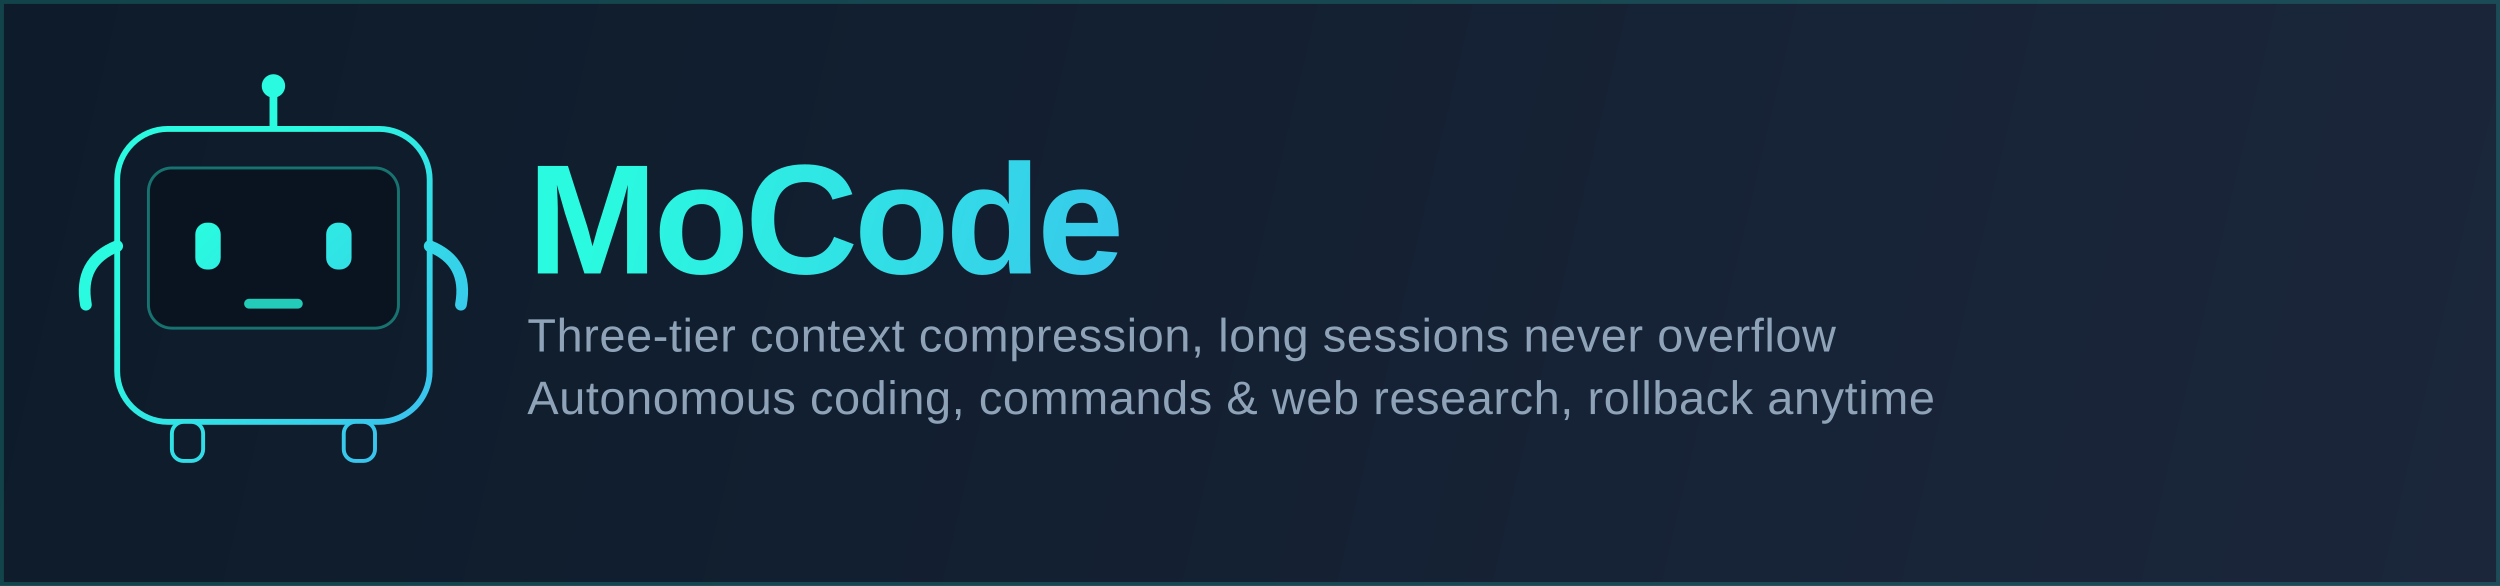
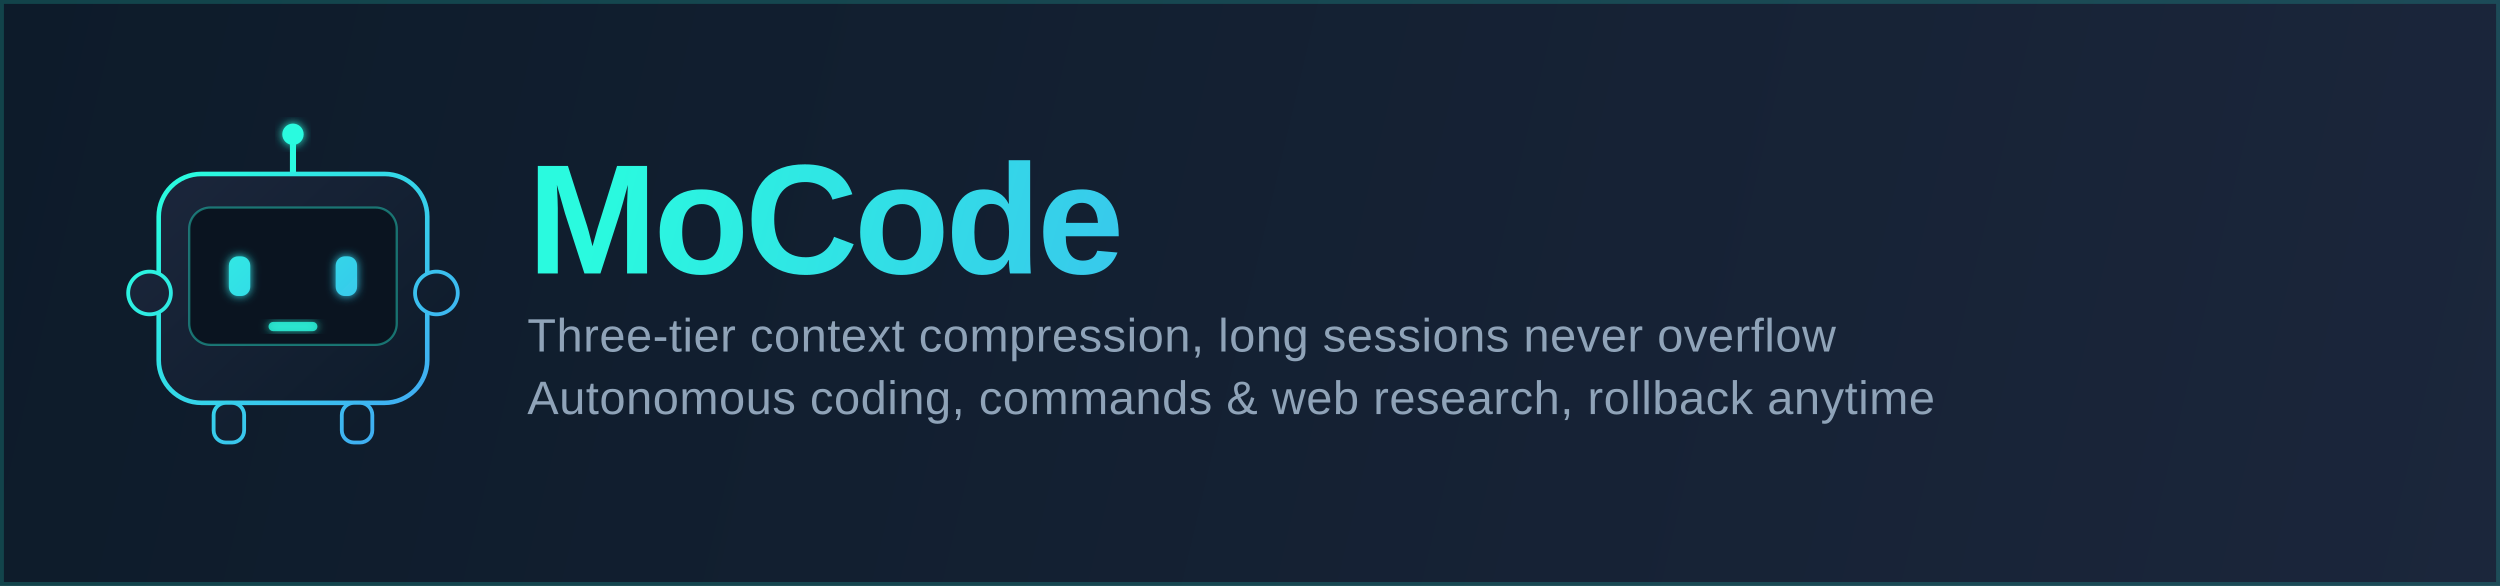
<svg xmlns="http://www.w3.org/2000/svg" width="1280" height="300" viewBox="0 0 1280 300" fill="none">
  <defs>
    <linearGradient id="bgGrad" x1="0" y1="0" x2="1280" y2="300" gradientUnits="userSpaceOnUse">
      <stop offset="0" stop-color="#0d1b2a" />
      <stop offset="1" stop-color="#1b263b" />
    </linearGradient>
    <linearGradient id="cyanGrad" x1="60" y1="60" x2="220" y2="220" gradientUnits="userSpaceOnUse">
      <stop offset="0" stop-color="#2afadf" />
      <stop offset="1" stop-color="#42a5f5" />
    </linearGradient>
    <linearGradient id="textGrad" x1="320" y1="60" x2="760" y2="180" gradientUnits="userSpaceOnUse">
      <stop offset="0" stop-color="#2afadf" />
      <stop offset="1" stop-color="#42a5f5" />
    </linearGradient>
+     <linearGradient id="bodyGrad" x1="48" y1="48" x2="208" y2="220" gradientUnits="userSpaceOnUse">
+       <stop offset="0" stop-color="#1b263b" />
+       <stop offset="1" stop-color="#0d1b2a" />
+     </linearGradient>
+     <filter id="glow" x="-30%" y="-30%" width="160%" height="160%">
+       <feGaussianBlur stdDeviation="3" result="blur" />
+       <feMerge>
+         <feMergeNode in="blur" />
+         <feMergeNode in="SourceGraphic" />
+       </feMerge>
+     </filter>
  </defs>
  <rect width="1280" height="300" fill="url(#bgGrad)" />
  <rect x="1" y="1" width="1278" height="298" fill="none" stroke="#2afadf" stroke-opacity="0.18" stroke-width="2" />
-   <g transform="translate(50, 50)">
-     <line x1="90" y1="0" x2="90" y2="16" stroke="#2afadf" stroke-width="4" stroke-linecap="round" />
-     <circle cx="90" cy="-6" r="6" fill="#2afadf" />
-     <rect x="10" y="16" width="160" height="150" rx="26" fill="url(#bgGrad)" stroke="url(#cyanGrad)" stroke-width="3" />
-     <rect x="26" y="36" width="128" height="82" rx="12" fill="#0a1420" stroke="#2afadf" stroke-opacity="0.4" stroke-width="1.5" />
-     <g>
-       <rect x="50" y="64" width="13" height="24" rx="6" fill="url(#cyanGrad)" />
-       <rect x="117" y="64" width="13" height="24" rx="6" fill="url(#cyanGrad)" />
+   <g transform="translate(50 50) scale(0.78125)">
+     <line x1="128" y1="30" x2="128" y2="50" stroke="#2afadf" stroke-width="4" stroke-linecap="round" />
+     <circle id="pet-antenna" cx="128" cy="24" r="7" fill="#2afadf" filter="url(#glow)">
+       <animate attributeName="opacity" values="1;0.3;1" dur="1.6s" repeatCount="indefinite" />
+     </circle>
+     <g id="pet-body-group">
+       <rect id="pet-body" x="40" y="50" width="176" height="150" rx="28" fill="url(#bodyGrad)" stroke="url(#cyanGrad)" stroke-width="3" />
+       <rect x="60" y="72" width="136" height="90" rx="14" fill="#0a1420" stroke="#2afadf" stroke-opacity="0.4" stroke-width="1.5" />
+       <g filter="url(#glow)">
+         <rect x="86" y="104" width="14" height="26" rx="6" fill="url(#cyanGrad)">
+           <animate attributeName="height" values="26;2;26" keyTimes="0;0.5;1" dur="3.2s" repeatCount="indefinite" />
+           <animate attributeName="y" values="104;117;104" keyTimes="0;0.5;1" dur="3.2s" repeatCount="indefinite" />
+         </rect>
+         <rect x="156" y="104" width="14" height="26" rx="6" fill="url(#cyanGrad)">
+           <animate attributeName="height" values="26;2;26" keyTimes="0;0.5;1" dur="3.2s" repeatCount="indefinite" />
+           <animate attributeName="y" values="104;117;104" keyTimes="0;0.5;1" dur="3.2s" repeatCount="indefinite" />
+         </rect>
+       </g>
+       <rect id="pet-mouth" x="112" y="147" width="32" height="6" rx="3" fill="#2afadf" fill-opacity="0.8" filter="url(#glow)" />
    </g>
-     <rect x="75" y="103" width="30" height="5" rx="2.5" fill="#2afadf" fill-opacity="0.8" />
-     <path d="M10 76 Q-10 84 -6 106" stroke="url(#cyanGrad)" stroke-width="6" stroke-linecap="round" fill="none" />
-     <path d="M170 76 Q190 84 186 106" stroke="url(#cyanGrad)" stroke-width="6" stroke-linecap="round" fill="none" />
-     <rect x="38" y="166" width="16" height="20" rx="6" fill="url(#bgGrad)" stroke="url(#cyanGrad)" stroke-width="2" />
-     <rect x="126" y="166" width="16" height="20" rx="6" fill="url(#bgGrad)" stroke="url(#cyanGrad)" stroke-width="2" />
+     <circle id="pet-arm-left" cx="34" cy="128" r="14" fill="url(#bodyGrad)" stroke="url(#cyanGrad)" stroke-width="2.5" />
+     <circle id="pet-arm-right" cx="222" cy="128" r="14" fill="url(#bodyGrad)" stroke="url(#cyanGrad)" stroke-width="2.5" />
+     <rect x="76" y="200" width="20" height="26" rx="8" fill="url(#bodyGrad)" stroke="url(#cyanGrad)" stroke-width="2.5" />
+     <rect x="160" y="200" width="20" height="26" rx="8" fill="url(#bodyGrad)" stroke="url(#cyanGrad)" stroke-width="2.5" />
  </g>
  <text x="270" y="140" font-family="'Segoe UI', 'Helvetica Neue', Arial, sans-serif" font-size="80" font-weight="700" fill="url(#textGrad)" letter-spacing="-2">MoCode</text>
  <text x="270" y="180" font-family="'Segoe UI', 'Helvetica Neue', Arial, sans-serif" font-size="24" font-weight="400" fill="#8fa3b8" letter-spacing="0.3">Three-tier context compression, long sessions never overflow</text>
  <text x="270" y="212" font-family="'Segoe UI', 'Helvetica Neue', Arial, sans-serif" font-size="24" font-weight="400" fill="#8fa3b8" letter-spacing="0.3">Autonomous coding, commands &amp; web research, rollback anytime</text>
</svg>
